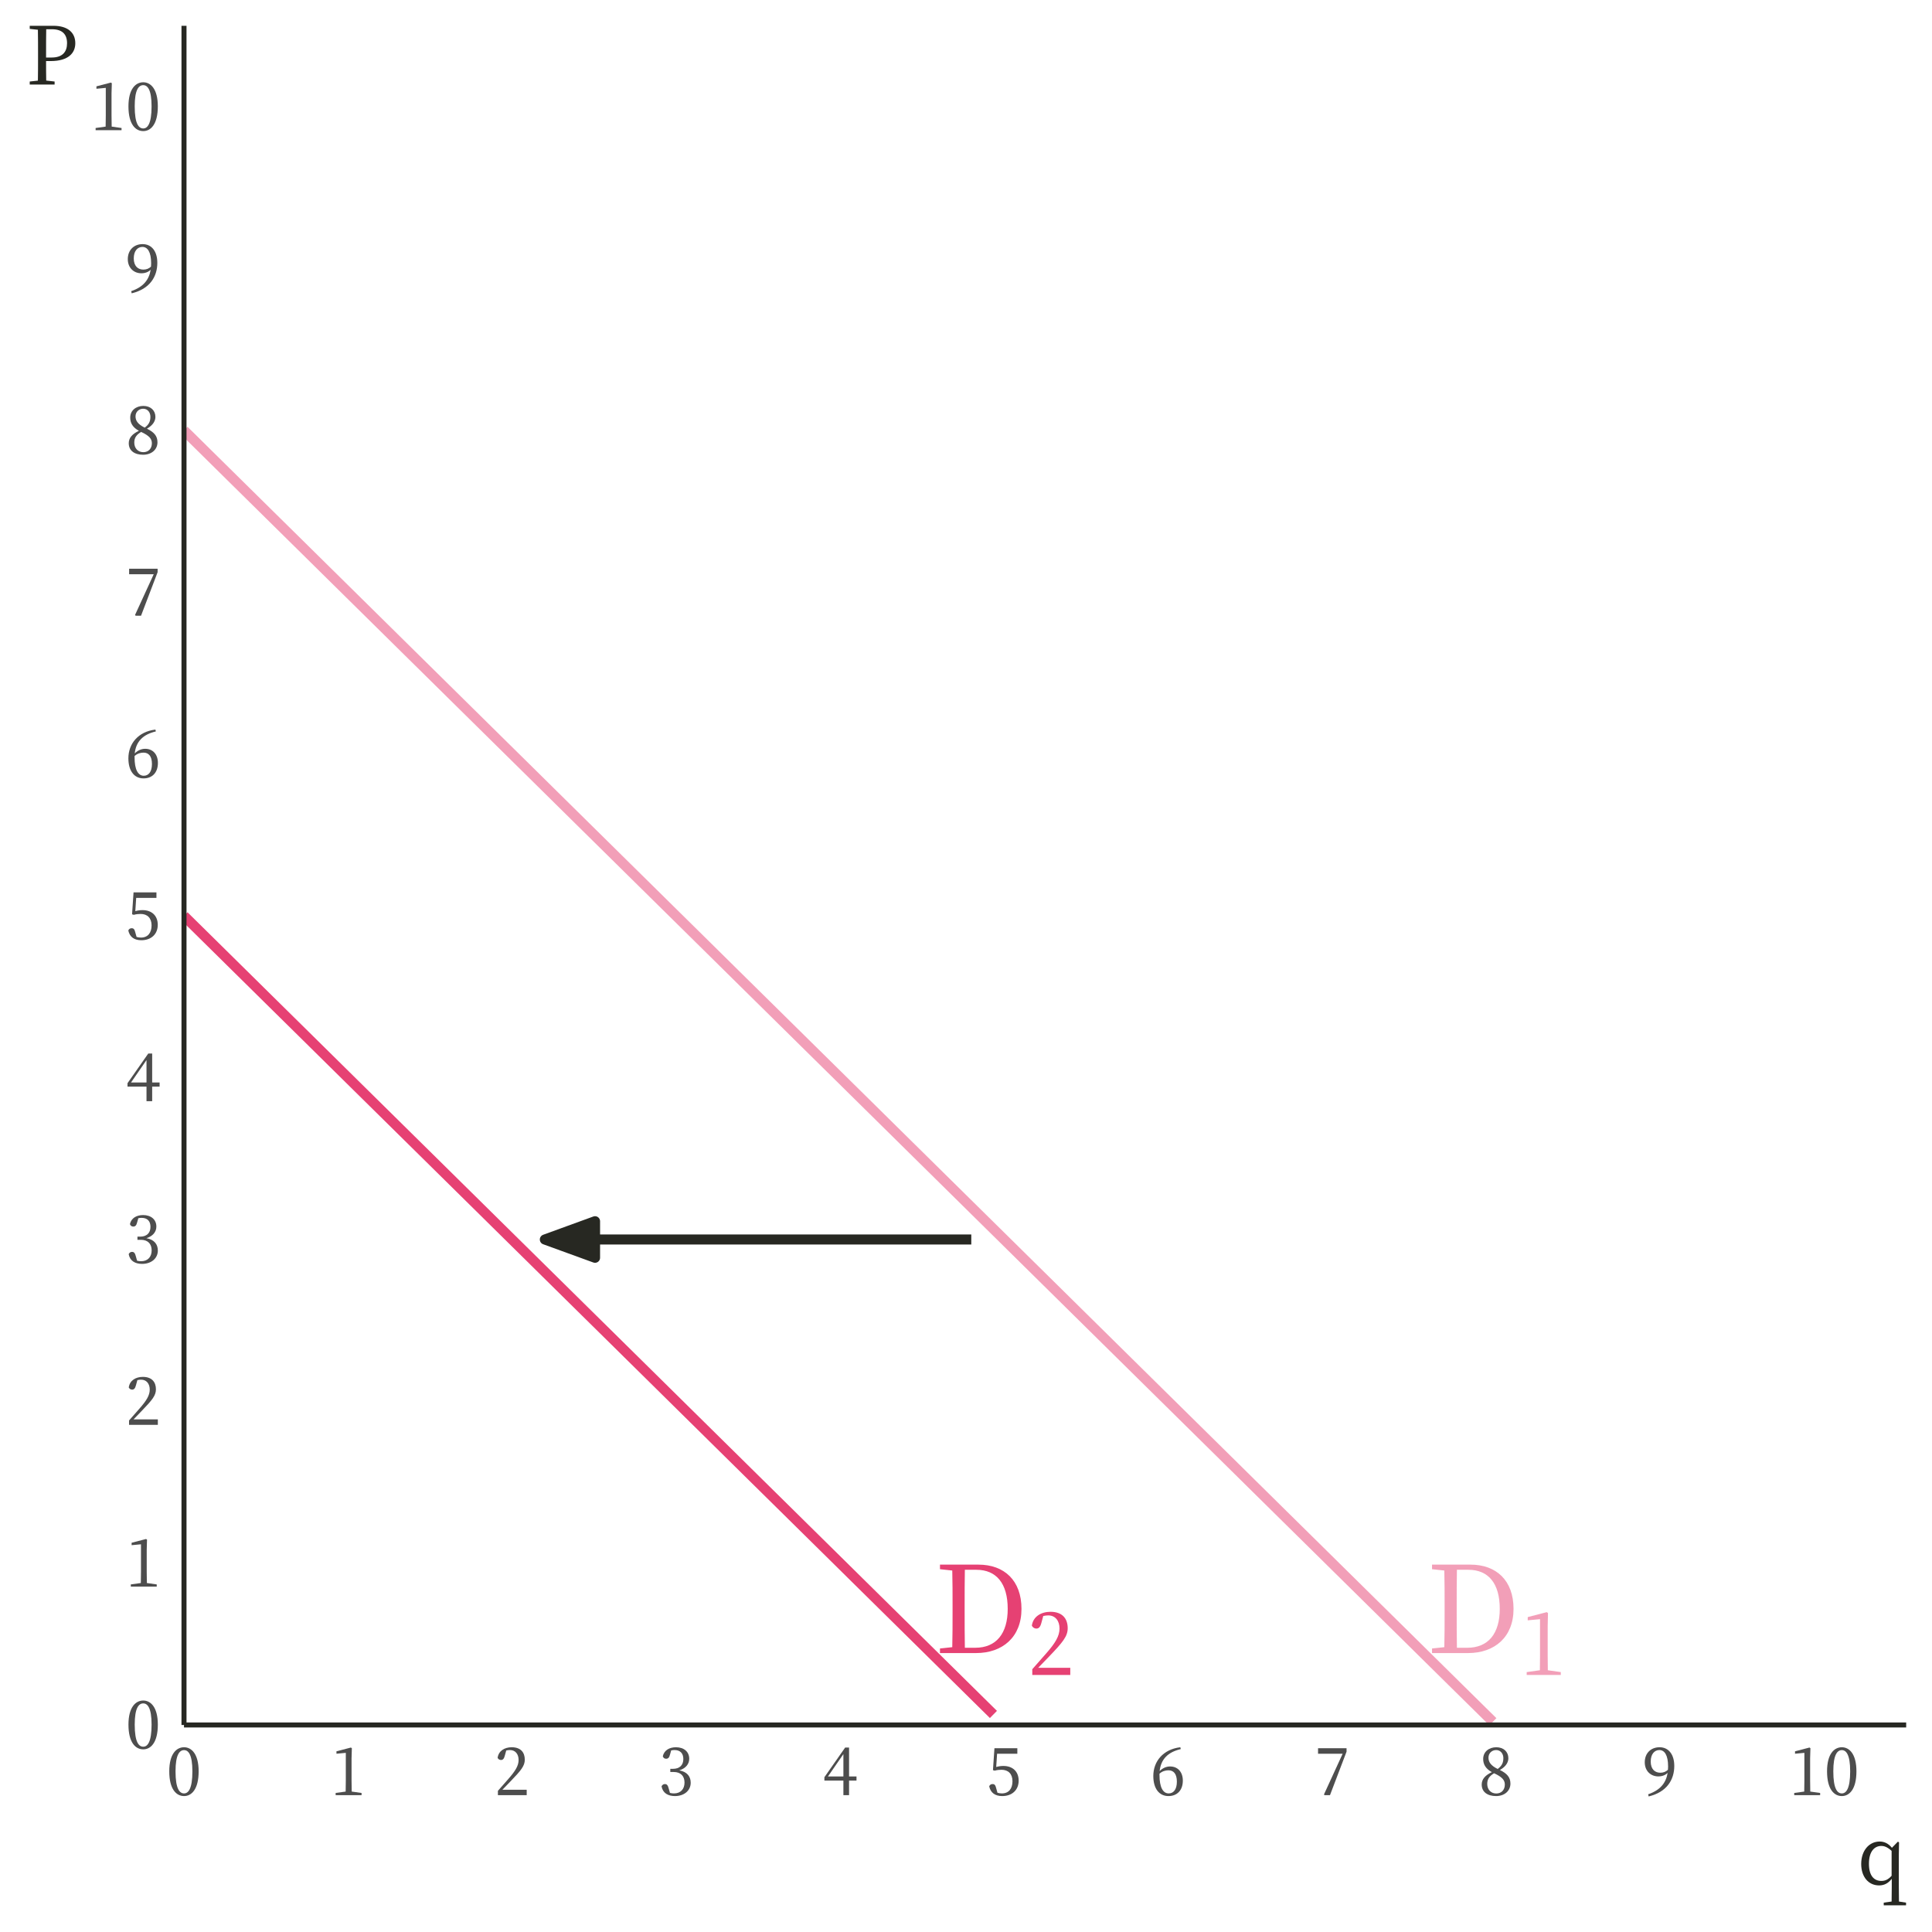
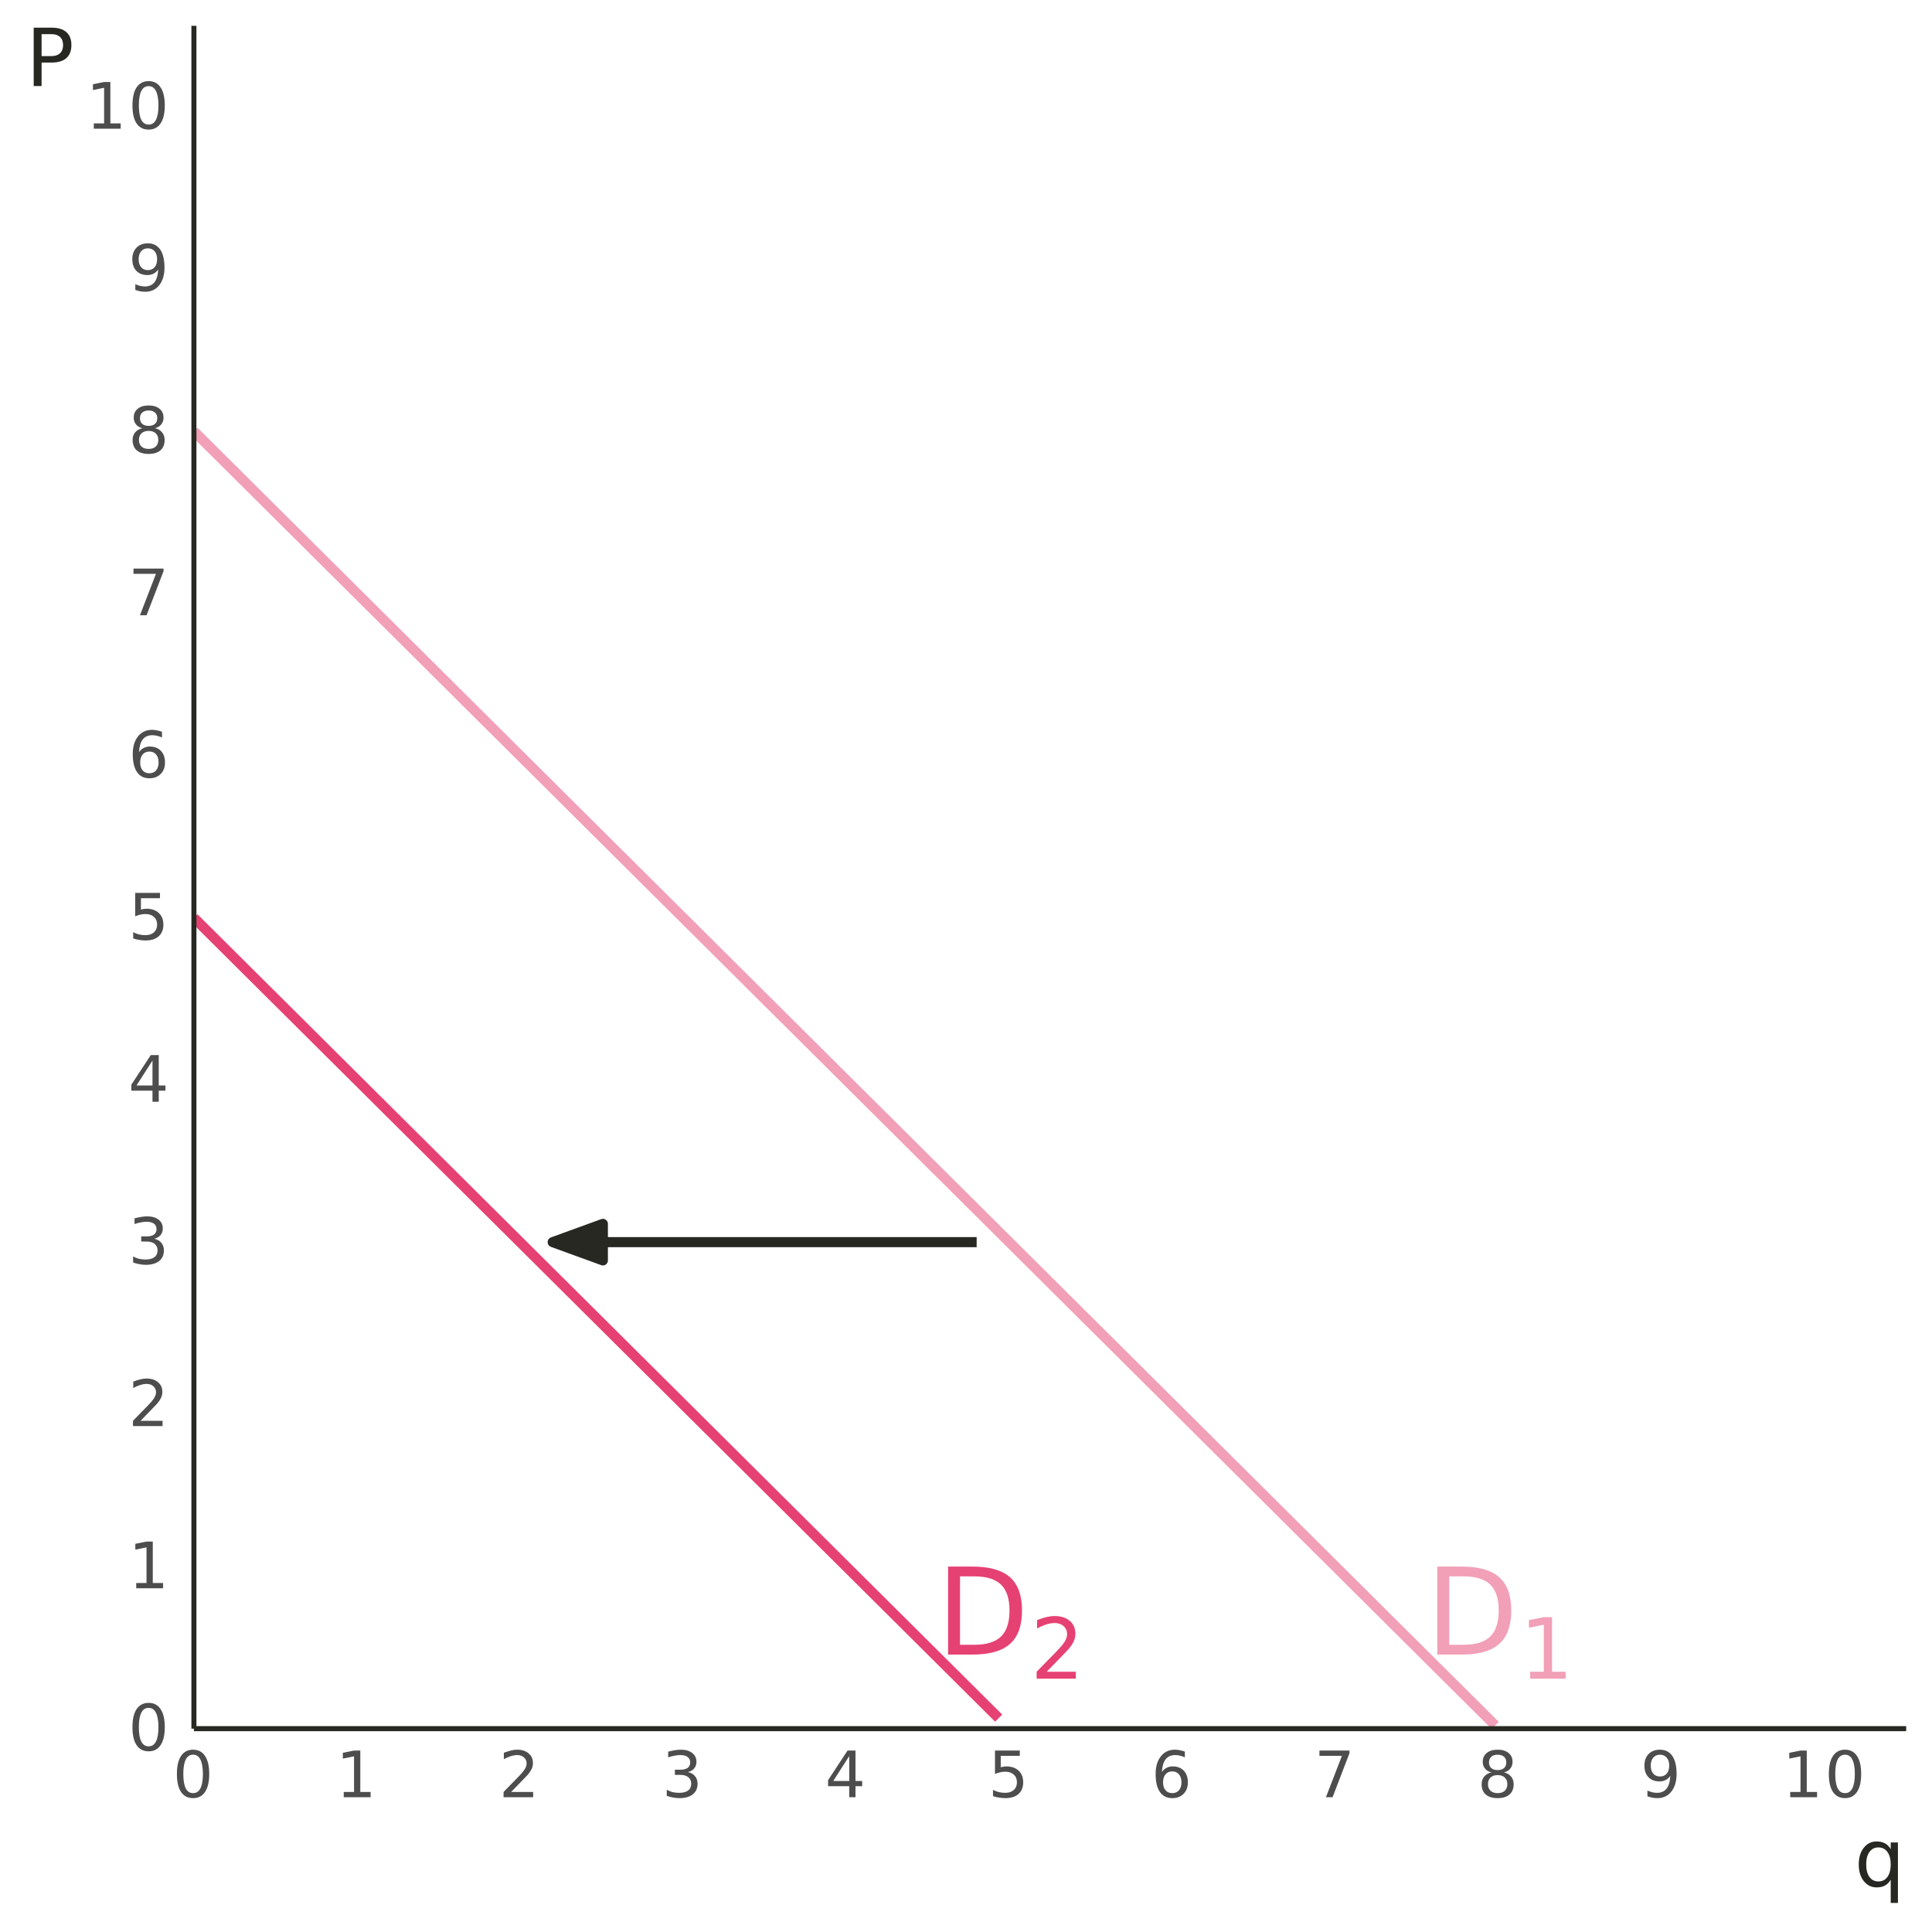
- <svg xmlns="http://www.w3.org/2000/svg" xmlns:xlink="http://www.w3.org/1999/xlink" width="410pt" height="410pt" viewBox="0 0 410 410" version="1.1">
+ <svg xmlns="http://www.w3.org/2000/svg" xmlns:xlink="http://www.w3.org/1999/xlink" width="410" height="410" viewBox="0 0 410 410">
  <defs>
    <g>
-       <symbol overflow="visible" id="glyph0-0">
-         <path style="stroke:none;" d="M 2.562 3.078 L 23.047 3.078 L 23.047 -22.531 L 2.562 -22.531 Z M 12.812 -10.781 L 4.656 -21.25 L 20.953 -21.25 Z M 13.625 -9.734 L 21.766 -20.203 L 21.766 0.75 Z M 4.656 1.797 L 12.812 -8.688 L 20.953 1.797 Z M 3.844 -20.203 L 11.984 -9.734 L 3.844 0.75 Z M 3.844 -20.203 " />
-       </symbol>
-       <symbol overflow="visible" id="glyph0-1">
-         <path style="stroke:none;" d="M 6.531 -1.125 C 6.484 -3.656 6.484 -6.219 6.484 -9.062 L 6.484 -10.031 C 6.484 -12.625 6.484 -15.188 6.531 -17.672 L 8.969 -17.672 C 13.219 -17.672 15.625 -14.781 15.625 -9.375 C 15.625 -4.172 13.219 -1.125 8.734 -1.125 Z M 1.25 -18.766 L 1.25 -17.797 L 3.859 -17.516 C 3.922 -15.062 3.922 -12.547 3.922 -10.031 L 3.922 -9.062 C 3.922 -6.219 3.922 -3.719 3.859 -1.25 L 1.25 -0.969 L 1.25 0 L 8.906 0 C 14.5 0 18.547 -3.359 18.547 -9.375 C 18.547 -15.422 14.875 -18.766 9.422 -18.766 Z M 1.25 -18.766 " />
-       </symbol>
-       <symbol overflow="visible" id="glyph1-0">
-         <path style="stroke:none;" d="M 1.797 2.156 L 16.125 2.156 L 16.125 -15.766 L 1.797 -15.766 Z M 8.969 -7.547 L 3.266 -14.875 L 14.656 -14.875 Z M 9.531 -6.812 L 15.234 -14.141 L 15.234 0.516 Z M 3.266 1.25 L 8.969 -6.078 L 14.656 1.25 Z M 2.688 -14.141 L 8.391 -6.812 L 2.688 0.516 Z M 2.688 -14.141 " />
-       </symbol>
-       <symbol overflow="visible" id="glyph1-1">
-         <path style="stroke:none;" d="M 5.953 -1 C 5.938 -2.047 5.922 -3.094 5.922 -4.141 L 5.922 -10.312 L 5.984 -13.141 L 5.719 -13.328 L 1.688 -12.281 L 1.688 -11.594 L 4.297 -11.844 L 4.297 -4.141 C 4.297 -3.094 4.281 -2.047 4.266 -1 L 1.469 -0.609 L 1.469 0 L 8.703 0 L 8.703 -0.609 Z M 5.953 -1 " />
-       </symbol>
-       <symbol overflow="visible" id="glyph1-2">
-         <path style="stroke:none;" d="M 2.219 -1.516 C 3.141 -2.453 4.016 -3.375 4.531 -3.906 C 7.469 -6.969 8.484 -8.219 8.484 -9.922 C 8.484 -11.969 7.344 -13.406 4.828 -13.406 C 2.875 -13.406 1.141 -12.422 0.875 -10.453 C 1.078 -10.078 1.422 -9.844 1.828 -9.844 C 2.328 -9.844 2.672 -10.156 2.906 -11.078 L 3.297 -12.516 C 3.703 -12.594 4.062 -12.641 4.359 -12.641 C 5.828 -12.641 6.75 -11.531 6.75 -9.844 C 6.75 -8.266 5.859 -6.781 3.938 -4.594 C 3.078 -3.609 2.047 -2.422 0.969 -1.219 L 0.969 0 L 9.031 0 L 9.031 -1.516 Z M 2.219 -1.516 " />
-       </symbol>
-       <symbol overflow="visible" id="glyph2-0">
-         <path style="stroke:none;" d="M 1.359 1.625 L 12.234 1.625 L 12.234 -11.969 L 1.359 -11.969 Z M 6.797 -5.719 L 2.469 -11.281 L 11.125 -11.281 Z M 7.234 -5.172 L 11.547 -10.719 L 11.547 0.391 Z M 2.469 0.953 L 6.797 -4.609 L 11.125 0.953 Z M 2.031 -10.719 L 6.359 -5.172 L 2.031 0.391 Z M 2.031 -10.719 " />
-       </symbol>
-       <symbol overflow="visible" id="glyph2-1">
-         <path style="stroke:none;" d="M 1.938 -5.062 C 1.938 -8.625 2.797 -9.562 3.75 -9.562 C 4.656 -9.562 5.516 -8.625 5.516 -5.062 C 5.516 -1.359 4.656 -0.375 3.75 -0.375 C 2.797 -0.375 1.938 -1.344 1.938 -5.062 Z M 3.75 -10.172 C 2.141 -10.172 0.609 -8.781 0.609 -5.062 C 0.609 -1.203 2.141 0.188 3.75 0.188 C 5.312 0.188 6.844 -1.203 6.844 -5.062 C 6.844 -8.781 5.312 -10.172 3.75 -10.172 Z M 3.75 -10.172 " />
-       </symbol>
-       <symbol overflow="visible" id="glyph2-2">
-         <path style="stroke:none;" d="M 4.516 -0.766 C 4.5 -1.547 4.484 -2.359 4.484 -3.141 L 4.484 -7.812 L 4.547 -9.969 L 4.344 -10.109 L 1.281 -9.312 L 1.281 -8.797 L 3.266 -8.984 L 3.266 -3.141 C 3.266 -2.359 3.25 -1.547 3.234 -0.766 L 1.109 -0.469 L 1.109 0 L 6.609 0 L 6.609 -0.469 Z M 4.516 -0.766 " />
-       </symbol>
-       <symbol overflow="visible" id="glyph2-3">
-         <path style="stroke:none;" d="M 1.688 -1.156 C 2.375 -1.859 3.047 -2.562 3.438 -2.969 C 5.672 -5.281 6.438 -6.234 6.438 -7.531 C 6.438 -9.078 5.578 -10.172 3.656 -10.172 C 2.172 -10.172 0.875 -9.422 0.672 -7.922 C 0.812 -7.641 1.078 -7.469 1.391 -7.469 C 1.766 -7.469 2.031 -7.703 2.203 -8.406 L 2.5 -9.484 C 2.812 -9.562 3.078 -9.578 3.297 -9.578 C 4.422 -9.578 5.125 -8.734 5.125 -7.469 C 5.125 -6.266 4.438 -5.141 2.984 -3.484 C 2.344 -2.734 1.547 -1.828 0.734 -0.922 L 0.734 0 L 6.844 0 L 6.844 -1.156 Z M 1.688 -1.156 " />
-       </symbol>
-       <symbol overflow="visible" id="glyph2-4">
-         <path style="stroke:none;" d="M 2.703 -9.5 C 2.984 -9.562 3.219 -9.578 3.422 -9.578 C 4.594 -9.578 5.281 -8.906 5.281 -7.672 C 5.281 -6.328 4.438 -5.594 3.094 -5.594 L 2.516 -5.594 L 2.516 -4.922 L 3.219 -4.922 C 4.75 -4.922 5.531 -4.047 5.531 -2.672 C 5.531 -1.312 4.719 -0.375 3.297 -0.375 C 3.016 -0.375 2.734 -0.406 2.438 -0.484 L 2.188 -1.375 C 2.016 -2.047 1.828 -2.359 1.375 -2.359 C 1.062 -2.359 0.812 -2.203 0.656 -1.875 C 0.922 -0.438 2.031 0.188 3.5 0.188 C 5.484 0.188 6.844 -1 6.844 -2.641 C 6.844 -3.969 6.078 -4.969 4.422 -5.266 C 5.781 -5.688 6.531 -6.594 6.531 -7.734 C 6.531 -9.188 5.438 -10.172 3.719 -10.172 C 2.344 -10.172 1.203 -9.547 0.922 -8.25 C 1.062 -7.875 1.312 -7.734 1.625 -7.734 C 2.094 -7.734 2.297 -8.016 2.453 -8.625 Z M 2.703 -9.5 " />
-       </symbol>
-       <symbol overflow="visible" id="glyph2-5">
-         <path style="stroke:none;" d="M 1.156 -3.969 L 4.438 -8.719 L 4.438 -3.969 Z M 7.219 -3.969 L 5.641 -3.969 L 5.641 -10.109 L 4.812 -10.109 L 0.406 -3.812 L 0.406 -3.094 L 4.438 -3.094 L 4.438 0 L 5.641 0 L 5.641 -3.094 L 7.219 -3.094 Z M 7.219 -3.969 " />
-       </symbol>
-       <symbol overflow="visible" id="glyph2-6">
-         <path style="stroke:none;" d="M 2.25 -8.797 L 6.547 -8.797 L 6.547 -9.969 L 1.688 -9.969 L 1.375 -5.312 L 1.75 -5.203 C 2.234 -5.344 2.719 -5.391 3.188 -5.391 C 4.609 -5.391 5.516 -4.531 5.516 -2.953 C 5.516 -1.391 4.719 -0.375 3.266 -0.375 C 2.938 -0.375 2.641 -0.422 2.328 -0.516 L 2.078 -1.406 C 1.906 -2.141 1.719 -2.359 1.281 -2.359 C 0.953 -2.359 0.688 -2.188 0.578 -1.875 C 0.875 -0.5 1.828 0.188 3.344 0.188 C 5.453 0.188 6.828 -1.125 6.828 -3.078 C 6.828 -5.078 5.5 -6.203 3.578 -6.203 C 3.031 -6.203 2.562 -6.125 2.062 -5.984 Z M 2.25 -8.797 " />
-       </symbol>
-       <symbol overflow="visible" id="glyph2-7">
-         <path style="stroke:none;" d="M 1.906 -4.562 C 2.484 -5.094 3.188 -5.281 3.812 -5.281 C 4.875 -5.281 5.594 -4.547 5.594 -2.875 C 5.594 -1.203 4.875 -0.375 3.859 -0.375 C 2.641 -0.375 1.906 -1.688 1.906 -4.266 Z M 6.328 -10.172 C 2.656 -9.734 0.594 -7.156 0.594 -4.078 C 0.594 -1.406 1.828 0.188 3.812 0.188 C 5.609 0.188 6.859 -1 6.859 -3.094 C 6.859 -4.922 5.781 -6.094 4.156 -6.094 C 3.344 -6.094 2.562 -5.75 1.938 -5.109 C 2.203 -7.547 3.578 -9.109 6.422 -9.781 Z M 6.328 -10.172 " />
-       </symbol>
-       <symbol overflow="visible" id="glyph2-8">
-         <path style="stroke:none;" d="M 0.75 -9.969 L 0.75 -8.797 L 5.969 -8.797 L 2 -0.141 L 2.141 0 L 3.281 0 L 6.797 -9.234 L 6.797 -9.969 Z M 0.75 -9.969 " />
-       </symbol>
-       <symbol overflow="visible" id="glyph2-9">
-         <path style="stroke:none;" d="M 3.766 -0.359 C 2.625 -0.359 1.844 -1.188 1.844 -2.391 C 1.844 -3.438 2.312 -4.047 3.297 -4.656 C 5.047 -3.844 5.578 -3.172 5.578 -2.25 C 5.578 -1.125 4.859 -0.359 3.766 -0.359 Z M 2.109 -7.969 C 2.109 -8.953 2.875 -9.578 3.734 -9.578 C 4.703 -9.578 5.266 -8.766 5.266 -7.875 C 5.266 -6.875 4.953 -6.234 4.062 -5.562 C 2.5 -6.328 2.109 -7.125 2.109 -7.969 Z M 4.531 -5.344 C 5.906 -6.125 6.328 -7.062 6.328 -7.844 C 6.328 -9.188 5.344 -10.172 3.766 -10.172 C 2.219 -10.172 0.984 -9.219 0.984 -7.688 C 0.984 -6.531 1.516 -5.609 2.828 -4.891 C 1.406 -4.219 0.672 -3.391 0.672 -2.25 C 0.672 -0.672 1.906 0.188 3.719 0.188 C 5.484 0.188 6.766 -0.891 6.766 -2.453 C 6.766 -3.781 6.062 -4.594 4.531 -5.344 Z M 4.531 -5.344 " />
-       </symbol>
-       <symbol overflow="visible" id="glyph2-10">
-         <path style="stroke:none;" d="M 3.766 -4.766 C 2.625 -4.766 1.734 -5.516 1.734 -7.141 C 1.734 -8.75 2.562 -9.578 3.562 -9.578 C 4.656 -9.578 5.422 -8.516 5.422 -6.094 C 5.422 -5.844 5.406 -5.609 5.391 -5.391 C 4.938 -4.969 4.406 -4.766 3.766 -4.766 Z M 1.297 0.266 C 5.109 -0.641 6.734 -3.234 6.734 -6.203 C 6.734 -8.625 5.547 -10.172 3.609 -10.172 C 1.766 -10.172 0.469 -8.906 0.469 -6.984 C 0.469 -5.125 1.75 -3.984 3.344 -3.984 C 4.141 -3.984 4.812 -4.234 5.328 -4.734 C 4.969 -2.562 3.734 -1.062 1.188 -0.188 Z M 1.297 0.266 " />
-       </symbol>
-       <symbol overflow="visible" id="glyph3-0">
-         <path style="stroke:none;" d="M 1.703 2.047 L 15.297 2.047 L 15.297 -14.953 L 1.703 -14.953 Z M 8.5 -7.156 L 3.094 -14.109 L 13.906 -14.109 Z M 9.047 -6.453 L 14.453 -13.406 L 14.453 0.5 Z M 3.094 1.188 L 8.5 -5.766 L 13.906 1.188 Z M 2.547 -13.406 L 7.953 -6.453 L 2.547 0.5 Z M 2.547 -13.406 " />
-       </symbol>
-       <symbol overflow="visible" id="glyph3-1">
-         <path style="stroke:none;" d="M 7.281 -1.812 C 6.531 -0.984 5.906 -0.719 5.094 -0.719 C 3.594 -0.719 2.469 -1.766 2.469 -4.359 C 2.469 -7.016 3.672 -8.141 5.094 -8.141 C 5.766 -8.141 6.406 -7.891 7.281 -7.094 Z M 8.844 3.656 C 8.828 2.625 8.812 1.562 8.812 0.531 L 8.812 -6.359 L 8.859 -8.891 L 8.625 -9.062 L 7.344 -7.75 C 6.547 -8.734 5.641 -9.078 4.75 -9.078 C 2.516 -9.078 0.828 -7.172 0.828 -4.312 C 0.828 -1.594 2.359 0.234 4.625 0.234 C 5.688 0.234 6.562 -0.203 7.312 -1.172 L 7.312 0.531 C 7.312 1.547 7.297 2.594 7.281 3.656 L 5.609 3.891 L 5.609 4.453 L 10.344 4.453 L 10.344 3.891 Z M 8.844 3.656 " />
-       </symbol>
-       <symbol overflow="visible" id="glyph3-2">
-         <path style="stroke:none;" d="M 5.531 -11.734 C 7.75 -11.734 8.75 -10.656 8.75 -8.766 C 8.75 -6.969 7.812 -5.734 5.484 -5.734 L 4.297 -5.734 L 4.297 -6.688 C 4.297 -8.375 4.297 -10.078 4.328 -11.734 Z M 5.281 -4.984 C 9.047 -4.984 10.5 -6.703 10.5 -8.766 C 10.5 -10.984 8.953 -12.469 5.828 -12.469 L 0.828 -12.469 L 0.828 -11.812 L 2.562 -11.625 C 2.594 -10 2.594 -8.344 2.594 -6.688 L 2.594 -5.766 C 2.594 -4.094 2.594 -2.469 2.562 -0.828 L 0.828 -0.641 L 0.828 0 L 6.109 0 L 6.109 -0.641 L 4.328 -0.844 C 4.297 -2.266 4.297 -3.609 4.297 -4.984 Z M 5.281 -4.984 " />
-       </symbol>
+       <g id="glyph-0-0">
+         <path d="M 1.281 4.531 L 1.281 -18.062 L 14.078 -18.062 L 14.078 4.531 Z M 2.719 3.094 L 12.656 3.094 L 12.656 -16.625 L 2.719 -16.625 Z M 2.719 3.094 " />
+       </g>
+       <g id="glyph-0-1">
+         <path d="M 5.047 -16.594 L 5.047 -2.078 L 8.094 -2.078 C 10.664 -2.078 12.551 -2.66 13.75 -3.828 C 14.945 -4.992 15.547 -6.836 15.547 -9.359 C 15.547 -11.859 14.945 -13.688 13.75 -14.844 C 12.551 -16.008 10.664 -16.594 8.094 -16.594 Z M 2.516 -18.672 L 7.703 -18.672 C 11.316 -18.672 13.969 -17.914 15.656 -16.406 C 17.352 -14.906 18.203 -12.555 18.203 -9.359 C 18.203 -6.141 17.352 -3.773 15.656 -2.266 C 13.957 -0.754 11.305 0 7.703 0 L 2.516 0 Z M 2.516 -18.672 " />
+       </g>
+       <g id="glyph-1-0">
+         <path d="M 0.891 3.172 L 0.891 -12.641 L 9.859 -12.641 L 9.859 3.172 Z M 1.906 2.172 L 8.859 2.172 L 8.859 -11.625 L 1.906 -11.625 Z M 1.906 2.172 " />
+       </g>
+       <g id="glyph-1-1">
+         <path d="M 2.219 -1.484 L 5.109 -1.484 L 5.109 -11.453 L 1.969 -10.828 L 1.969 -12.438 L 5.094 -13.062 L 6.859 -13.062 L 6.859 -1.484 L 9.75 -1.484 L 9.75 0 L 2.219 0 Z M 2.219 -1.484 " />
+       </g>
+       <g id="glyph-1-2">
+         <path d="M 3.438 -1.484 L 9.609 -1.484 L 9.609 0 L 1.312 0 L 1.312 -1.484 C 1.977 -2.18 2.891 -3.113 4.047 -4.281 C 5.211 -5.445 5.941 -6.203 6.234 -6.547 C 6.805 -7.18 7.203 -7.719 7.422 -8.156 C 7.648 -8.602 7.766 -9.035 7.766 -9.453 C 7.766 -10.148 7.52 -10.719 7.031 -11.156 C 6.539 -11.594 5.906 -11.812 5.125 -11.812 C 4.57 -11.812 3.988 -11.711 3.375 -11.516 C 2.758 -11.328 2.102 -11.039 1.406 -10.656 L 1.406 -12.438 C 2.113 -12.719 2.773 -12.93 3.391 -13.078 C 4.016 -13.223 4.582 -13.297 5.094 -13.297 C 6.445 -13.297 7.523 -12.957 8.328 -12.281 C 9.129 -11.602 9.531 -10.703 9.531 -9.578 C 9.531 -9.035 9.43 -8.523 9.234 -8.047 C 9.035 -7.566 8.672 -7 8.141 -6.344 C 7.992 -6.176 7.531 -5.688 6.75 -4.875 C 5.969 -4.07 4.863 -2.941 3.438 -1.484 Z M 3.438 -1.484 " />
+       </g>
+       <g id="glyph-2-0">
+         <path d="M 0.672 2.406 L 0.672 -9.578 L 7.469 -9.578 L 7.469 2.406 Z M 1.438 1.641 L 6.719 1.641 L 6.719 -8.828 L 1.438 -8.828 Z M 1.438 1.641 " />
+       </g>
+       <g id="glyph-2-1">
+         <path d="M 4.328 -9.031 C 3.629 -9.031 3.109 -8.688 2.766 -8 C 2.422 -7.32 2.25 -6.301 2.25 -4.938 C 2.25 -3.582 2.422 -2.566 2.766 -1.891 C 3.109 -1.211 3.629 -0.875 4.328 -0.875 C 5.016 -0.875 5.531 -1.211 5.875 -1.891 C 6.227 -2.566 6.406 -3.582 6.406 -4.938 C 6.406 -6.301 6.227 -7.32 5.875 -8 C 5.531 -8.688 5.016 -9.031 4.328 -9.031 Z M 4.328 -10.094 C 5.43 -10.094 6.273 -9.648 6.859 -8.766 C 7.453 -7.891 7.75 -6.613 7.75 -4.938 C 7.75 -3.27 7.453 -2 6.859 -1.125 C 6.273 -0.25 5.43 0.188 4.328 0.188 C 3.211 0.188 2.359 -0.25 1.766 -1.125 C 1.18 -2 0.891 -3.27 0.891 -4.938 C 0.891 -6.613 1.18 -7.891 1.766 -8.766 C 2.359 -9.648 3.211 -10.094 4.328 -10.094 Z M 4.328 -10.094 " />
+       </g>
+       <g id="glyph-2-2">
+         <path d="M 1.688 -1.125 L 3.875 -1.125 L 3.875 -8.688 L 1.5 -8.203 L 1.5 -9.438 L 3.859 -9.906 L 5.203 -9.906 L 5.203 -1.125 L 7.391 -1.125 L 7.391 0 L 1.688 0 Z M 1.688 -1.125 " />
+       </g>
+       <g id="glyph-2-3">
+         <path d="M 2.609 -1.125 L 7.281 -1.125 L 7.281 0 L 1 0 L 1 -1.125 C 1.508 -1.656 2.203 -2.363 3.078 -3.25 C 3.953 -4.133 4.504 -4.707 4.734 -4.969 C 5.16 -5.445 5.457 -5.852 5.625 -6.188 C 5.801 -6.52 5.891 -6.848 5.891 -7.172 C 5.891 -7.703 5.703 -8.129 5.328 -8.453 C 4.961 -8.785 4.484 -8.953 3.891 -8.953 C 3.473 -8.953 3.031 -8.879 2.562 -8.734 C 2.094 -8.586 1.594 -8.367 1.062 -8.078 L 1.062 -9.438 C 1.602 -9.645 2.109 -9.805 2.578 -9.922 C 3.047 -10.035 3.473 -10.094 3.859 -10.094 C 4.891 -10.094 5.707 -9.832 6.312 -9.312 C 6.926 -8.801 7.234 -8.117 7.234 -7.266 C 7.234 -6.859 7.156 -6.473 7 -6.109 C 6.852 -5.742 6.578 -5.312 6.172 -4.812 C 6.055 -4.688 5.703 -4.316 5.109 -3.703 C 4.523 -3.086 3.691 -2.227 2.609 -1.125 Z M 2.609 -1.125 " />
+       </g>
+       <g id="glyph-2-4">
+         <path d="M 5.516 -5.344 C 6.16 -5.207 6.66 -4.922 7.016 -4.484 C 7.379 -4.055 7.562 -3.52 7.562 -2.875 C 7.562 -1.895 7.223 -1.141 6.547 -0.609 C 5.879 -0.078 4.926 0.188 3.688 0.188 C 3.27 0.188 2.836 0.145 2.391 0.062 C 1.953 -0.008 1.5 -0.129 1.031 -0.297 L 1.031 -1.594 C 1.406 -1.375 1.812 -1.207 2.25 -1.094 C 2.695 -0.988 3.16 -0.938 3.641 -0.938 C 4.484 -0.938 5.125 -1.102 5.562 -1.438 C 6 -1.77 6.219 -2.25 6.219 -2.875 C 6.219 -3.457 6.016 -3.914 5.609 -4.25 C 5.203 -4.582 4.633 -4.75 3.906 -4.75 L 2.75 -4.75 L 2.75 -5.844 L 3.953 -5.844 C 4.609 -5.844 5.113 -5.973 5.469 -6.234 C 5.82 -6.504 6 -6.883 6 -7.375 C 6 -7.883 5.816 -8.273 5.453 -8.547 C 5.086 -8.816 4.57 -8.953 3.906 -8.953 C 3.539 -8.953 3.145 -8.91 2.719 -8.828 C 2.301 -8.754 1.836 -8.633 1.328 -8.469 L 1.328 -9.672 C 1.836 -9.805 2.316 -9.91 2.766 -9.984 C 3.211 -10.055 3.629 -10.094 4.016 -10.094 C 5.035 -10.094 5.844 -9.859 6.438 -9.391 C 7.031 -8.93 7.328 -8.305 7.328 -7.516 C 7.328 -6.973 7.172 -6.508 6.859 -6.125 C 6.547 -5.75 6.098 -5.488 5.516 -5.344 Z M 5.516 -5.344 " />
+       </g>
+       <g id="glyph-2-5">
+         <path d="M 5.141 -8.734 L 1.75 -3.453 L 5.141 -3.453 Z M 4.781 -9.906 L 6.469 -9.906 L 6.469 -3.453 L 7.891 -3.453 L 7.891 -2.344 L 6.469 -2.344 L 6.469 0 L 5.141 0 L 5.141 -2.344 L 0.656 -2.344 L 0.656 -3.625 Z M 4.781 -9.906 " />
+       </g>
+       <g id="glyph-2-6">
+         <path d="M 1.469 -9.906 L 6.734 -9.906 L 6.734 -8.781 L 2.688 -8.781 L 2.688 -6.359 C 2.883 -6.422 3.082 -6.469 3.281 -6.5 C 3.477 -6.531 3.672 -6.547 3.859 -6.547 C 4.961 -6.547 5.836 -6.242 6.484 -5.641 C 7.129 -5.035 7.453 -4.211 7.453 -3.172 C 7.453 -2.109 7.117 -1.281 6.453 -0.688 C 5.797 -0.102 4.863 0.188 3.656 0.188 C 3.238 0.188 2.812 0.148 2.375 0.078 C 1.945 0.016 1.504 -0.086 1.047 -0.234 L 1.047 -1.578 C 1.441 -1.359 1.852 -1.195 2.281 -1.094 C 2.707 -0.988 3.156 -0.938 3.625 -0.938 C 4.395 -0.938 5.004 -1.133 5.453 -1.531 C 5.898 -1.938 6.125 -2.484 6.125 -3.172 C 6.125 -3.867 5.898 -4.414 5.453 -4.812 C 5.004 -5.219 4.395 -5.422 3.625 -5.422 C 3.27 -5.422 2.914 -5.379 2.562 -5.297 C 2.207 -5.223 1.844 -5.102 1.469 -4.938 Z M 1.469 -9.906 " />
+       </g>
+       <g id="glyph-2-7">
+         <path d="M 4.484 -5.484 C 3.879 -5.484 3.398 -5.273 3.047 -4.859 C 2.703 -4.453 2.531 -3.891 2.531 -3.172 C 2.531 -2.461 2.703 -1.898 3.047 -1.484 C 3.398 -1.078 3.879 -0.875 4.484 -0.875 C 5.086 -0.875 5.562 -1.078 5.906 -1.484 C 6.258 -1.898 6.438 -2.461 6.438 -3.172 C 6.438 -3.891 6.258 -4.453 5.906 -4.859 C 5.562 -5.273 5.086 -5.484 4.484 -5.484 Z M 7.156 -9.688 L 7.156 -8.469 C 6.812 -8.625 6.469 -8.742 6.125 -8.828 C 5.781 -8.91 5.441 -8.953 5.109 -8.953 C 4.223 -8.953 3.547 -8.656 3.078 -8.062 C 2.617 -7.469 2.352 -6.566 2.281 -5.359 C 2.539 -5.742 2.867 -6.035 3.266 -6.234 C 3.66 -6.441 4.094 -6.547 4.562 -6.547 C 5.562 -6.547 6.348 -6.242 6.922 -5.641 C 7.504 -5.035 7.797 -4.211 7.797 -3.172 C 7.797 -2.16 7.492 -1.348 6.891 -0.734 C 6.285 -0.117 5.484 0.188 4.484 0.188 C 3.336 0.188 2.461 -0.25 1.859 -1.125 C 1.254 -2 0.953 -3.27 0.953 -4.938 C 0.953 -6.508 1.32 -7.758 2.062 -8.688 C 2.801 -9.625 3.801 -10.094 5.062 -10.094 C 5.395 -10.094 5.734 -10.055 6.078 -9.984 C 6.422 -9.922 6.781 -9.82 7.156 -9.688 Z M 7.156 -9.688 " />
+       </g>
+       <g id="glyph-2-8">
+         <path d="M 1.109 -9.906 L 7.484 -9.906 L 7.484 -9.344 L 3.891 0 L 2.484 0 L 5.875 -8.781 L 1.109 -8.781 Z M 1.109 -9.906 " />
+       </g>
+       <g id="glyph-2-9">
+         <path d="M 4.328 -4.703 C 3.68 -4.703 3.176 -4.531 2.812 -4.188 C 2.445 -3.852 2.266 -3.383 2.266 -2.781 C 2.266 -2.188 2.445 -1.719 2.812 -1.375 C 3.176 -1.039 3.68 -0.875 4.328 -0.875 C 4.961 -0.875 5.461 -1.039 5.828 -1.375 C 6.191 -1.719 6.375 -2.188 6.375 -2.781 C 6.375 -3.383 6.191 -3.852 5.828 -4.188 C 5.461 -4.531 4.961 -4.703 4.328 -4.703 Z M 2.984 -5.281 C 2.41 -5.414 1.961 -5.68 1.641 -6.078 C 1.316 -6.473 1.156 -6.953 1.156 -7.516 C 1.156 -8.305 1.438 -8.93 2 -9.391 C 2.562 -9.859 3.336 -10.094 4.328 -10.094 C 5.305 -10.094 6.078 -9.859 6.641 -9.391 C 7.203 -8.93 7.484 -8.305 7.484 -7.516 C 7.484 -6.953 7.32 -6.473 7 -6.078 C 6.688 -5.68 6.242 -5.414 5.672 -5.281 C 6.316 -5.125 6.816 -4.828 7.172 -4.391 C 7.535 -3.953 7.719 -3.414 7.719 -2.781 C 7.719 -1.82 7.422 -1.086 6.828 -0.578 C 6.242 -0.066 5.41 0.188 4.328 0.188 C 3.234 0.188 2.391 -0.066 1.797 -0.578 C 1.211 -1.086 0.922 -1.82 0.922 -2.781 C 0.922 -3.414 1.102 -3.953 1.469 -4.391 C 1.832 -4.828 2.336 -5.125 2.984 -5.281 Z M 2.484 -7.391 C 2.484 -6.879 2.645 -6.477 2.969 -6.188 C 3.289 -5.906 3.742 -5.766 4.328 -5.766 C 4.898 -5.766 5.348 -5.906 5.672 -6.188 C 5.992 -6.477 6.156 -6.879 6.156 -7.391 C 6.156 -7.91 5.992 -8.312 5.672 -8.594 C 5.348 -8.883 4.898 -9.031 4.328 -9.031 C 3.742 -9.031 3.289 -8.883 2.969 -8.594 C 2.645 -8.312 2.484 -7.91 2.484 -7.391 Z M 2.484 -7.391 " />
+       </g>
+       <g id="glyph-2-10">
+         <path d="M 1.5 -0.203 L 1.5 -1.422 C 1.832 -1.266 2.172 -1.145 2.516 -1.062 C 2.859 -0.977 3.195 -0.938 3.531 -0.938 C 4.414 -0.938 5.094 -1.234 5.562 -1.828 C 6.031 -2.422 6.297 -3.328 6.359 -4.547 C 6.098 -4.16 5.77 -3.863 5.375 -3.656 C 4.988 -3.457 4.555 -3.359 4.078 -3.359 C 3.086 -3.359 2.301 -3.656 1.719 -4.25 C 1.145 -4.852 0.859 -5.676 0.859 -6.719 C 0.859 -7.738 1.156 -8.555 1.75 -9.172 C 2.352 -9.785 3.156 -10.094 4.156 -10.094 C 5.301 -10.094 6.176 -9.648 6.781 -8.766 C 7.383 -7.891 7.688 -6.613 7.688 -4.938 C 7.688 -3.383 7.316 -2.141 6.578 -1.203 C 5.836 -0.273 4.844 0.188 3.594 0.188 C 3.258 0.188 2.914 0.156 2.562 0.094 C 2.219 0.031 1.863 -0.066 1.5 -0.203 Z M 4.156 -4.406 C 4.758 -4.406 5.238 -4.609 5.594 -5.016 C 5.945 -5.43 6.125 -6 6.125 -6.719 C 6.125 -7.426 5.945 -7.988 5.594 -8.406 C 5.238 -8.82 4.758 -9.031 4.156 -9.031 C 3.562 -9.031 3.086 -8.82 2.734 -8.406 C 2.379 -7.988 2.203 -7.426 2.203 -6.719 C 2.203 -6 2.379 -5.43 2.734 -5.016 C 3.086 -4.609 3.562 -4.406 4.156 -4.406 Z M 4.156 -4.406 " />
+       </g>
+       <g id="glyph-3-0">
+         <path d="M 0.844 3 L 0.844 -11.984 L 9.344 -11.984 L 9.344 3 Z M 1.797 2.062 L 8.406 2.062 L 8.406 -11.031 L 1.797 -11.031 Z M 1.797 2.062 " />
+       </g>
+       <g id="glyph-3-1">
+         <path d="M 2.516 -4.641 C 2.516 -3.516 2.742 -2.629 3.203 -1.984 C 3.672 -1.348 4.305 -1.031 5.109 -1.031 C 5.922 -1.031 6.555 -1.348 7.016 -1.984 C 7.484 -2.629 7.719 -3.516 7.719 -4.641 C 7.719 -5.766 7.484 -6.645 7.016 -7.281 C 6.555 -7.926 5.922 -8.25 5.109 -8.25 C 4.305 -8.25 3.672 -7.926 3.203 -7.281 C 2.742 -6.645 2.516 -5.766 2.516 -4.641 Z M 7.719 -1.391 C 7.395 -0.836 6.988 -0.426 6.5 -0.156 C 6.008 0.102 5.422 0.234 4.734 0.234 C 3.617 0.234 2.707 -0.211 2 -1.109 C 1.289 -2.004 0.938 -3.18 0.938 -4.641 C 0.938 -6.098 1.289 -7.273 2 -8.172 C 2.707 -9.066 3.617 -9.516 4.734 -9.516 C 5.422 -9.516 6.008 -9.379 6.5 -9.109 C 6.988 -8.848 7.395 -8.441 7.719 -7.891 L 7.719 -9.297 L 9.25 -9.297 L 9.25 3.531 L 7.719 3.531 Z M 7.719 -1.391 " />
+       </g>
+       <g id="glyph-3-2">
+         <path d="M 3.344 -11.016 L 3.344 -6.359 L 5.453 -6.359 C 6.234 -6.359 6.836 -6.562 7.266 -6.969 C 7.691 -7.375 7.906 -7.945 7.906 -8.688 C 7.906 -9.426 7.691 -10 7.266 -10.406 C 6.836 -10.812 6.234 -11.016 5.453 -11.016 Z M 1.672 -12.391 L 5.453 -12.391 C 6.836 -12.391 7.883 -12.078 8.594 -11.453 C 9.312 -10.828 9.672 -9.906 9.672 -8.688 C 9.672 -7.469 9.312 -6.547 8.594 -5.922 C 7.883 -5.297 6.836 -4.984 5.453 -4.984 L 3.344 -4.984 L 3.344 0 L 1.672 0 Z M 1.672 -12.391 " />
+       </g>
    </g>
-     <clipPath id="clip1">
-       <path d="M 39.047 90 L 318 90 L 318 366.066 L 39.047 366.066 Z M 39.047 90 " />
+     <clipPath id="clip-0">
+       <path clip-rule="nonzero" d="M 41.152 90 L 319 90 L 319 366.852 L 41.152 366.852 Z M 41.152 90 " />
    </clipPath>
-     <clipPath id="clip2">
-       <path d="M 39.047 193 L 212 193 L 212 365 L 39.047 365 Z M 39.047 193 " />
+     <clipPath id="clip-1">
+       <path clip-rule="nonzero" d="M 41.152 193 L 213 193 L 213 366 L 41.152 366 Z M 41.152 193 " />
    </clipPath>
  </defs>
-   <g id="surface6889">
-     <rect x="0" y="0" width="410" height="410" style="fill:rgb(100%,100%,100%);fill-opacity:1;stroke:none;" />
-     <g clip-path="url(#clip1)" clip-rule="nonzero">
-       <path style="fill:none;stroke-width:2.134;stroke-linecap:butt;stroke-linejoin:round;stroke:rgb(90.196%,25.49%,45.098%);stroke-opacity:0.502;stroke-miterlimit:10;" d="M 39.047 91.332 L 42.703 94.938 L 46.359 98.547 L 50.012 102.152 L 53.668 105.758 L 57.32 109.363 L 64.633 116.574 L 68.285 120.18 L 71.941 123.785 L 75.594 127.391 L 79.25 130.996 L 82.906 134.605 L 86.559 138.211 L 93.871 145.422 L 97.523 149.027 L 101.18 152.633 L 104.832 156.238 L 112.145 163.449 L 115.797 167.055 L 119.453 170.664 L 123.105 174.27 L 130.418 181.48 L 134.07 185.086 L 137.727 188.691 L 141.379 192.297 L 148.691 199.508 L 152.344 203.113 L 156 206.723 L 159.652 210.328 L 166.965 217.539 L 170.617 221.145 L 177.93 228.355 L 181.582 231.961 L 185.238 235.566 L 188.891 239.172 L 192.547 242.781 L 196.203 246.387 L 199.855 249.992 L 203.512 253.598 L 207.164 257.203 L 214.477 264.414 L 218.129 268.02 L 221.785 271.625 L 225.438 275.23 L 229.094 278.84 L 232.75 282.445 L 236.402 286.051 L 240.059 289.656 L 243.711 293.262 L 251.023 300.473 L 254.676 304.078 L 261.988 311.289 L 265.641 314.898 L 269.297 318.504 L 272.949 322.109 L 280.262 329.32 L 283.914 332.926 L 287.57 336.531 L 291.223 340.137 L 298.535 347.348 L 302.188 350.957 L 305.844 354.562 L 309.496 358.168 L 316.809 365.379 " />
-     </g>
-     <g style="fill:rgb(90.196%,25.49%,45.098%);fill-opacity:0.502;">
-       <use xlink:href="#glyph0-1" x="302.648" y="350.805" />
-     </g>
-     <g style="fill:rgb(90.196%,25.49%,45.098%);fill-opacity:0.502;">
-       <use xlink:href="#glyph1-1" x="322.52" y="355.453" />
-     </g>
-     <g clip-path="url(#clip2)" clip-rule="nonzero">
-       <path style="fill:none;stroke-width:2.134;stroke-linecap:butt;stroke-linejoin:round;stroke:rgb(90.196%,25.49%,45.098%);stroke-opacity:1;stroke-miterlimit:10;" d="M 39.047 194.359 L 46.359 201.57 L 50.012 205.176 L 53.668 208.781 L 57.32 212.387 L 64.633 219.598 L 68.285 223.203 L 71.941 226.812 L 75.594 230.418 L 82.906 237.629 L 86.559 241.234 L 93.871 248.445 L 97.523 252.051 L 101.18 255.656 L 104.832 259.262 L 108.488 262.871 L 112.145 266.477 L 115.797 270.082 L 119.453 273.688 L 123.105 277.293 L 130.418 284.504 L 134.07 288.109 L 137.727 291.715 L 141.379 295.32 L 145.035 298.93 L 148.691 302.535 L 152.344 306.141 L 156 309.746 L 159.652 313.352 L 166.965 320.562 L 170.617 324.168 L 177.93 331.379 L 181.582 334.988 L 185.238 338.594 L 188.891 342.199 L 196.203 349.41 L 199.855 353.016 L 203.512 356.621 L 207.164 360.227 L 210.82 363.832 " />
-     </g>
-     <path style="fill:none;stroke-width:2.134;stroke-linecap:butt;stroke-linejoin:round;stroke:rgb(15.294%,15.686%,13.333%);stroke-opacity:1;stroke-miterlimit:10;" d="M 206.121 263.043 L 115.625 263.043 " />
-     <path style="fill-rule:nonzero;fill:rgb(15.294%,15.686%,13.333%);fill-opacity:1;stroke-width:2.134;stroke-linecap:butt;stroke-linejoin:round;stroke:rgb(15.294%,15.686%,13.333%);stroke-opacity:1;stroke-miterlimit:10;" d="M 126.277 259.164 L 115.625 263.043 L 126.277 266.918 Z M 126.277 259.164 " />
-     <g style="fill:rgb(90.196%,25.49%,45.098%);fill-opacity:1;">
-       <use xlink:href="#glyph0-1" x="198.227" y="350.805" />
-     </g>
-     <g style="fill:rgb(90.196%,25.49%,45.098%);fill-opacity:1;">
-       <use xlink:href="#glyph1-2" x="218.098" y="355.453" />
-     </g>
-     <path style="fill:none;stroke-width:1.067;stroke-linecap:butt;stroke-linejoin:round;stroke:rgb(15.294%,15.686%,13.333%);stroke-opacity:1;stroke-miterlimit:10;" d="M 39.047 366.066 L 39.047 5.48 " />
-     <g style="fill:rgb(30.196%,30.196%,30.196%);fill-opacity:1;">
-       <use xlink:href="#glyph2-1" x="26.652" y="371.051" />
-     </g>
-     <g style="fill:rgb(30.196%,30.196%,30.196%);fill-opacity:1;">
-       <use xlink:href="#glyph2-2" x="26.652" y="336.707" />
-     </g>
-     <g style="fill:rgb(30.196%,30.196%,30.196%);fill-opacity:1;">
-       <use xlink:href="#glyph2-3" x="26.652" y="302.367" />
-     </g>
-     <g style="fill:rgb(30.196%,30.196%,30.196%);fill-opacity:1;">
-       <use xlink:href="#glyph2-4" x="26.652" y="268.027" />
-     </g>
-     <g style="fill:rgb(30.196%,30.196%,30.196%);fill-opacity:1;">
-       <use xlink:href="#glyph2-5" x="26.652" y="233.684" />
-     </g>
-     <g style="fill:rgb(30.196%,30.196%,30.196%);fill-opacity:1;">
-       <use xlink:href="#glyph2-6" x="26.652" y="199.344" />
-     </g>
-     <g style="fill:rgb(30.196%,30.196%,30.196%);fill-opacity:1;">
-       <use xlink:href="#glyph2-7" x="26.652" y="165" />
-     </g>
-     <g style="fill:rgb(30.196%,30.196%,30.196%);fill-opacity:1;">
-       <use xlink:href="#glyph2-8" x="26.652" y="130.66" />
-     </g>
-     <g style="fill:rgb(30.196%,30.196%,30.196%);fill-opacity:1;">
-       <use xlink:href="#glyph2-9" x="26.652" y="96.316" />
-     </g>
-     <g style="fill:rgb(30.196%,30.196%,30.196%);fill-opacity:1;">
-       <use xlink:href="#glyph2-10" x="26.652" y="61.977" />
-     </g>
-     <g style="fill:rgb(30.196%,30.196%,30.196%);fill-opacity:1;">
-       <use xlink:href="#glyph2-2" x="19.184" y="27.633" />
-       <use xlink:href="#glyph2-1" x="26.65" y="27.633" />
-     </g>
-     <path style="fill:none;stroke-width:1.067;stroke-linecap:butt;stroke-linejoin:round;stroke:rgb(15.294%,15.686%,13.333%);stroke-opacity:1;stroke-miterlimit:10;" d="M 39.047 366.066 L 404.52 366.066 " />
-     <g style="fill:rgb(30.196%,30.196%,30.196%);fill-opacity:1;">
-       <use xlink:href="#glyph2-1" x="35.312" y="380.965" />
-     </g>
-     <g style="fill:rgb(30.196%,30.196%,30.196%);fill-opacity:1;">
-       <use xlink:href="#glyph2-2" x="70.121" y="380.965" />
-     </g>
-     <g style="fill:rgb(30.196%,30.196%,30.196%);fill-opacity:1;">
-       <use xlink:href="#glyph2-3" x="104.93" y="380.965" />
-     </g>
-     <g style="fill:rgb(30.196%,30.196%,30.196%);fill-opacity:1;">
-       <use xlink:href="#glyph2-4" x="139.734" y="380.965" />
-     </g>
-     <g style="fill:rgb(30.196%,30.196%,30.196%);fill-opacity:1;">
-       <use xlink:href="#glyph2-5" x="174.543" y="380.965" />
-     </g>
-     <g style="fill:rgb(30.196%,30.196%,30.196%);fill-opacity:1;">
-       <use xlink:href="#glyph2-6" x="209.348" y="380.965" />
-     </g>
-     <g style="fill:rgb(30.196%,30.196%,30.196%);fill-opacity:1;">
-       <use xlink:href="#glyph2-7" x="244.156" y="380.965" />
-     </g>
-     <g style="fill:rgb(30.196%,30.196%,30.196%);fill-opacity:1;">
-       <use xlink:href="#glyph2-8" x="278.961" y="380.965" />
-     </g>
-     <g style="fill:rgb(30.196%,30.196%,30.196%);fill-opacity:1;">
-       <use xlink:href="#glyph2-9" x="313.77" y="380.965" />
-     </g>
-     <g style="fill:rgb(30.196%,30.196%,30.196%);fill-opacity:1;">
-       <use xlink:href="#glyph2-10" x="348.574" y="380.965" />
-     </g>
-     <g style="fill:rgb(30.196%,30.196%,30.196%);fill-opacity:1;">
-       <use xlink:href="#glyph2-2" x="379.652" y="380.965" />
-       <use xlink:href="#glyph2-1" x="387.119" y="380.965" />
-     </g>
-     <g style="fill:rgb(15.294%,15.686%,13.333%);fill-opacity:1;">
-       <use xlink:href="#glyph3-1" x="394.148" y="399.879" />
-     </g>
-     <g style="fill:rgb(15.294%,15.686%,13.333%);fill-opacity:1;">
-       <use xlink:href="#glyph3-2" x="5.48" y="17.941" />
-     </g>
+   <rect x="-41" y="-41" width="492" height="492" fill="rgb(100%, 100%, 100%)" fill-opacity="1" />
+   <g clip-path="url(#clip-0)">
+     <path fill="none" stroke-width="2.134" stroke-linecap="butt" stroke-linejoin="round" stroke="rgb(90.196%, 25.49%, 45.098%)" stroke-opacity="0.502" stroke-miterlimit="10" d="M 41.152 91.52 L 52.051 102.359 L 55.684 105.977 L 59.32 109.59 L 70.219 120.43 L 73.855 124.043 L 84.754 134.883 L 88.391 138.496 L 92.023 142.113 L 102.922 152.953 L 106.559 156.566 L 117.457 167.406 L 121.094 171.02 L 124.727 174.637 L 135.625 185.477 L 139.262 189.09 L 150.16 199.93 L 153.797 203.543 L 157.43 207.16 L 164.695 214.387 L 168.332 218 L 182.863 232.453 L 186.5 236.066 L 190.133 239.68 L 193.766 243.297 L 197.398 246.91 L 201.035 250.523 L 215.566 264.977 L 219.203 268.59 L 222.836 272.203 L 226.469 275.82 L 230.102 279.434 L 233.738 283.047 L 244.637 293.887 L 248.273 297.5 L 255.539 304.727 L 259.172 308.344 L 262.805 311.957 L 266.441 315.57 L 277.34 326.41 L 280.977 330.023 L 291.875 340.863 L 295.508 344.48 L 299.145 348.094 L 310.043 358.934 L 313.68 362.547 L 317.312 366.16 " />
+   </g>
+   <g fill="rgb(90.196%, 25.49%, 45.098%)" fill-opacity="0.502">
+     <use xlink:href="#glyph-0-1" x="302.504" y="351.124" />
+   </g>
+   <g fill="rgb(90.196%, 25.49%, 45.098%)" fill-opacity="0.502">
+     <use xlink:href="#glyph-1-1" x="322.504" y="356.244" />
+   </g>
+   <g clip-path="url(#clip-1)">
+     <path fill="none" stroke-width="2.134" stroke-linecap="butt" stroke-linejoin="round" stroke="rgb(90.196%, 25.49%, 45.098%)" stroke-opacity="1" stroke-miterlimit="10" d="M 41.152 194.77 L 55.684 209.223 L 59.32 212.836 L 66.586 220.062 L 70.219 223.68 L 73.855 227.293 L 84.754 238.133 L 88.391 241.746 L 99.289 252.586 L 102.922 256.203 L 106.559 259.816 L 117.457 270.656 L 121.094 274.27 L 135.625 288.723 L 139.262 292.34 L 150.16 303.18 L 153.797 306.793 L 164.695 317.633 L 168.332 321.246 L 171.965 324.863 L 182.863 335.703 L 186.5 339.316 L 197.398 350.156 L 201.035 353.77 L 204.668 357.387 L 211.934 364.613 " />
+   </g>
+   <path fill="none" stroke-width="2.134" stroke-linecap="butt" stroke-linejoin="round" stroke="rgb(15.294%, 15.686%, 13.333%)" stroke-opacity="1" stroke-miterlimit="10" d="M 207.262 263.602 L 117.285 263.602 " />
+   <path fill-rule="nonzero" fill="rgb(15.294%, 15.686%, 13.333%)" fill-opacity="1" stroke-width="2.134" stroke-linecap="butt" stroke-linejoin="round" stroke="rgb(15.294%, 15.686%, 13.333%)" stroke-opacity="1" stroke-miterlimit="10" d="M 127.941 259.723 L 117.285 263.602 L 127.941 267.48 Z M 127.941 259.723 " />
+   <g fill="rgb(90.196%, 25.49%, 45.098%)" fill-opacity="1">
+     <use xlink:href="#glyph-0-1" x="198.684" y="351.124" />
+   </g>
+   <g fill="rgb(90.196%, 25.49%, 45.098%)" fill-opacity="1">
+     <use xlink:href="#glyph-1-2" x="218.684" y="356.244" />
+   </g>
+   <path fill="none" stroke-width="1.067" stroke-linecap="butt" stroke-linejoin="round" stroke="rgb(15.294%, 15.686%, 13.333%)" stroke-opacity="1" stroke-miterlimit="10" d="M 41.152 366.848 L 41.152 5.48 " />
+   <g fill="rgb(30.196%, 30.196%, 30.196%)" fill-opacity="1">
+     <use xlink:href="#glyph-2-1" x="27.219" y="371.471" />
+   </g>
+   <g fill="rgb(30.196%, 30.196%, 30.196%)" fill-opacity="1">
+     <use xlink:href="#glyph-2-2" x="27.219" y="337.057" />
+   </g>
+   <g fill="rgb(30.196%, 30.196%, 30.196%)" fill-opacity="1">
+     <use xlink:href="#glyph-2-3" x="27.219" y="302.639" />
+   </g>
+   <g fill="rgb(30.196%, 30.196%, 30.196%)" fill-opacity="1">
+     <use xlink:href="#glyph-2-4" x="27.219" y="268.225" />
+   </g>
+   <g fill="rgb(30.196%, 30.196%, 30.196%)" fill-opacity="1">
+     <use xlink:href="#glyph-2-5" x="27.219" y="233.807" />
+   </g>
+   <g fill="rgb(30.196%, 30.196%, 30.196%)" fill-opacity="1">
+     <use xlink:href="#glyph-2-6" x="27.219" y="199.393" />
+   </g>
+   <g fill="rgb(30.196%, 30.196%, 30.196%)" fill-opacity="1">
+     <use xlink:href="#glyph-2-7" x="27.219" y="164.975" />
+   </g>
+   <g fill="rgb(30.196%, 30.196%, 30.196%)" fill-opacity="1">
+     <use xlink:href="#glyph-2-8" x="27.219" y="130.561" />
+   </g>
+   <g fill="rgb(30.196%, 30.196%, 30.196%)" fill-opacity="1">
+     <use xlink:href="#glyph-2-9" x="27.219" y="96.143" />
+   </g>
+   <g fill="rgb(30.196%, 30.196%, 30.196%)" fill-opacity="1">
+     <use xlink:href="#glyph-2-10" x="27.219" y="61.729" />
+   </g>
+   <g fill="rgb(30.196%, 30.196%, 30.196%)" fill-opacity="1">
+     <use xlink:href="#glyph-2-2" x="18.219" y="27.311" />
+     <use xlink:href="#glyph-2-1" x="27.219" y="27.311" />
+   </g>
+   <path fill="none" stroke-width="1.067" stroke-linecap="butt" stroke-linejoin="round" stroke="rgb(15.294%, 15.686%, 13.333%)" stroke-opacity="1" stroke-miterlimit="10" d="M 41.152 366.848 L 404.52 366.848 " />
+   <g fill="rgb(30.196%, 30.196%, 30.196%)" fill-opacity="1">
+     <use xlink:href="#glyph-2-1" x="36.652" y="381.404" />
+   </g>
+   <g fill="rgb(30.196%, 30.196%, 30.196%)" fill-opacity="1">
+     <use xlink:href="#glyph-2-2" x="71.258" y="381.404" />
+   </g>
+   <g fill="rgb(30.196%, 30.196%, 30.196%)" fill-opacity="1">
+     <use xlink:href="#glyph-2-3" x="105.863" y="381.404" />
+   </g>
+   <g fill="rgb(30.196%, 30.196%, 30.196%)" fill-opacity="1">
+     <use xlink:href="#glyph-2-4" x="140.469" y="381.404" />
+   </g>
+   <g fill="rgb(30.196%, 30.196%, 30.196%)" fill-opacity="1">
+     <use xlink:href="#glyph-2-5" x="175.078" y="381.404" />
+   </g>
+   <g fill="rgb(30.196%, 30.196%, 30.196%)" fill-opacity="1">
+     <use xlink:href="#glyph-2-6" x="209.684" y="381.404" />
+   </g>
+   <g fill="rgb(30.196%, 30.196%, 30.196%)" fill-opacity="1">
+     <use xlink:href="#glyph-2-7" x="244.289" y="381.404" />
+   </g>
+   <g fill="rgb(30.196%, 30.196%, 30.196%)" fill-opacity="1">
+     <use xlink:href="#glyph-2-8" x="278.898" y="381.404" />
+   </g>
+   <g fill="rgb(30.196%, 30.196%, 30.196%)" fill-opacity="1">
+     <use xlink:href="#glyph-2-9" x="313.504" y="381.404" />
+   </g>
+   <g fill="rgb(30.196%, 30.196%, 30.196%)" fill-opacity="1">
+     <use xlink:href="#glyph-2-10" x="348.109" y="381.404" />
+   </g>
+   <g fill="rgb(30.196%, 30.196%, 30.196%)" fill-opacity="1">
+     <use xlink:href="#glyph-2-2" x="378.219" y="381.404" />
+     <use xlink:href="#glyph-2-1" x="387.219" y="381.404" />
+   </g>
+   <g fill="rgb(15.294%, 15.686%, 13.333%)" fill-opacity="1">
+     <use xlink:href="#glyph-3-1" x="393.52" y="400.3" />
+   </g>
+   <g fill="rgb(15.294%, 15.686%, 13.333%)" fill-opacity="1">
+     <use xlink:href="#glyph-3-2" x="5.48" y="18.261" />
  </g>
</svg>
